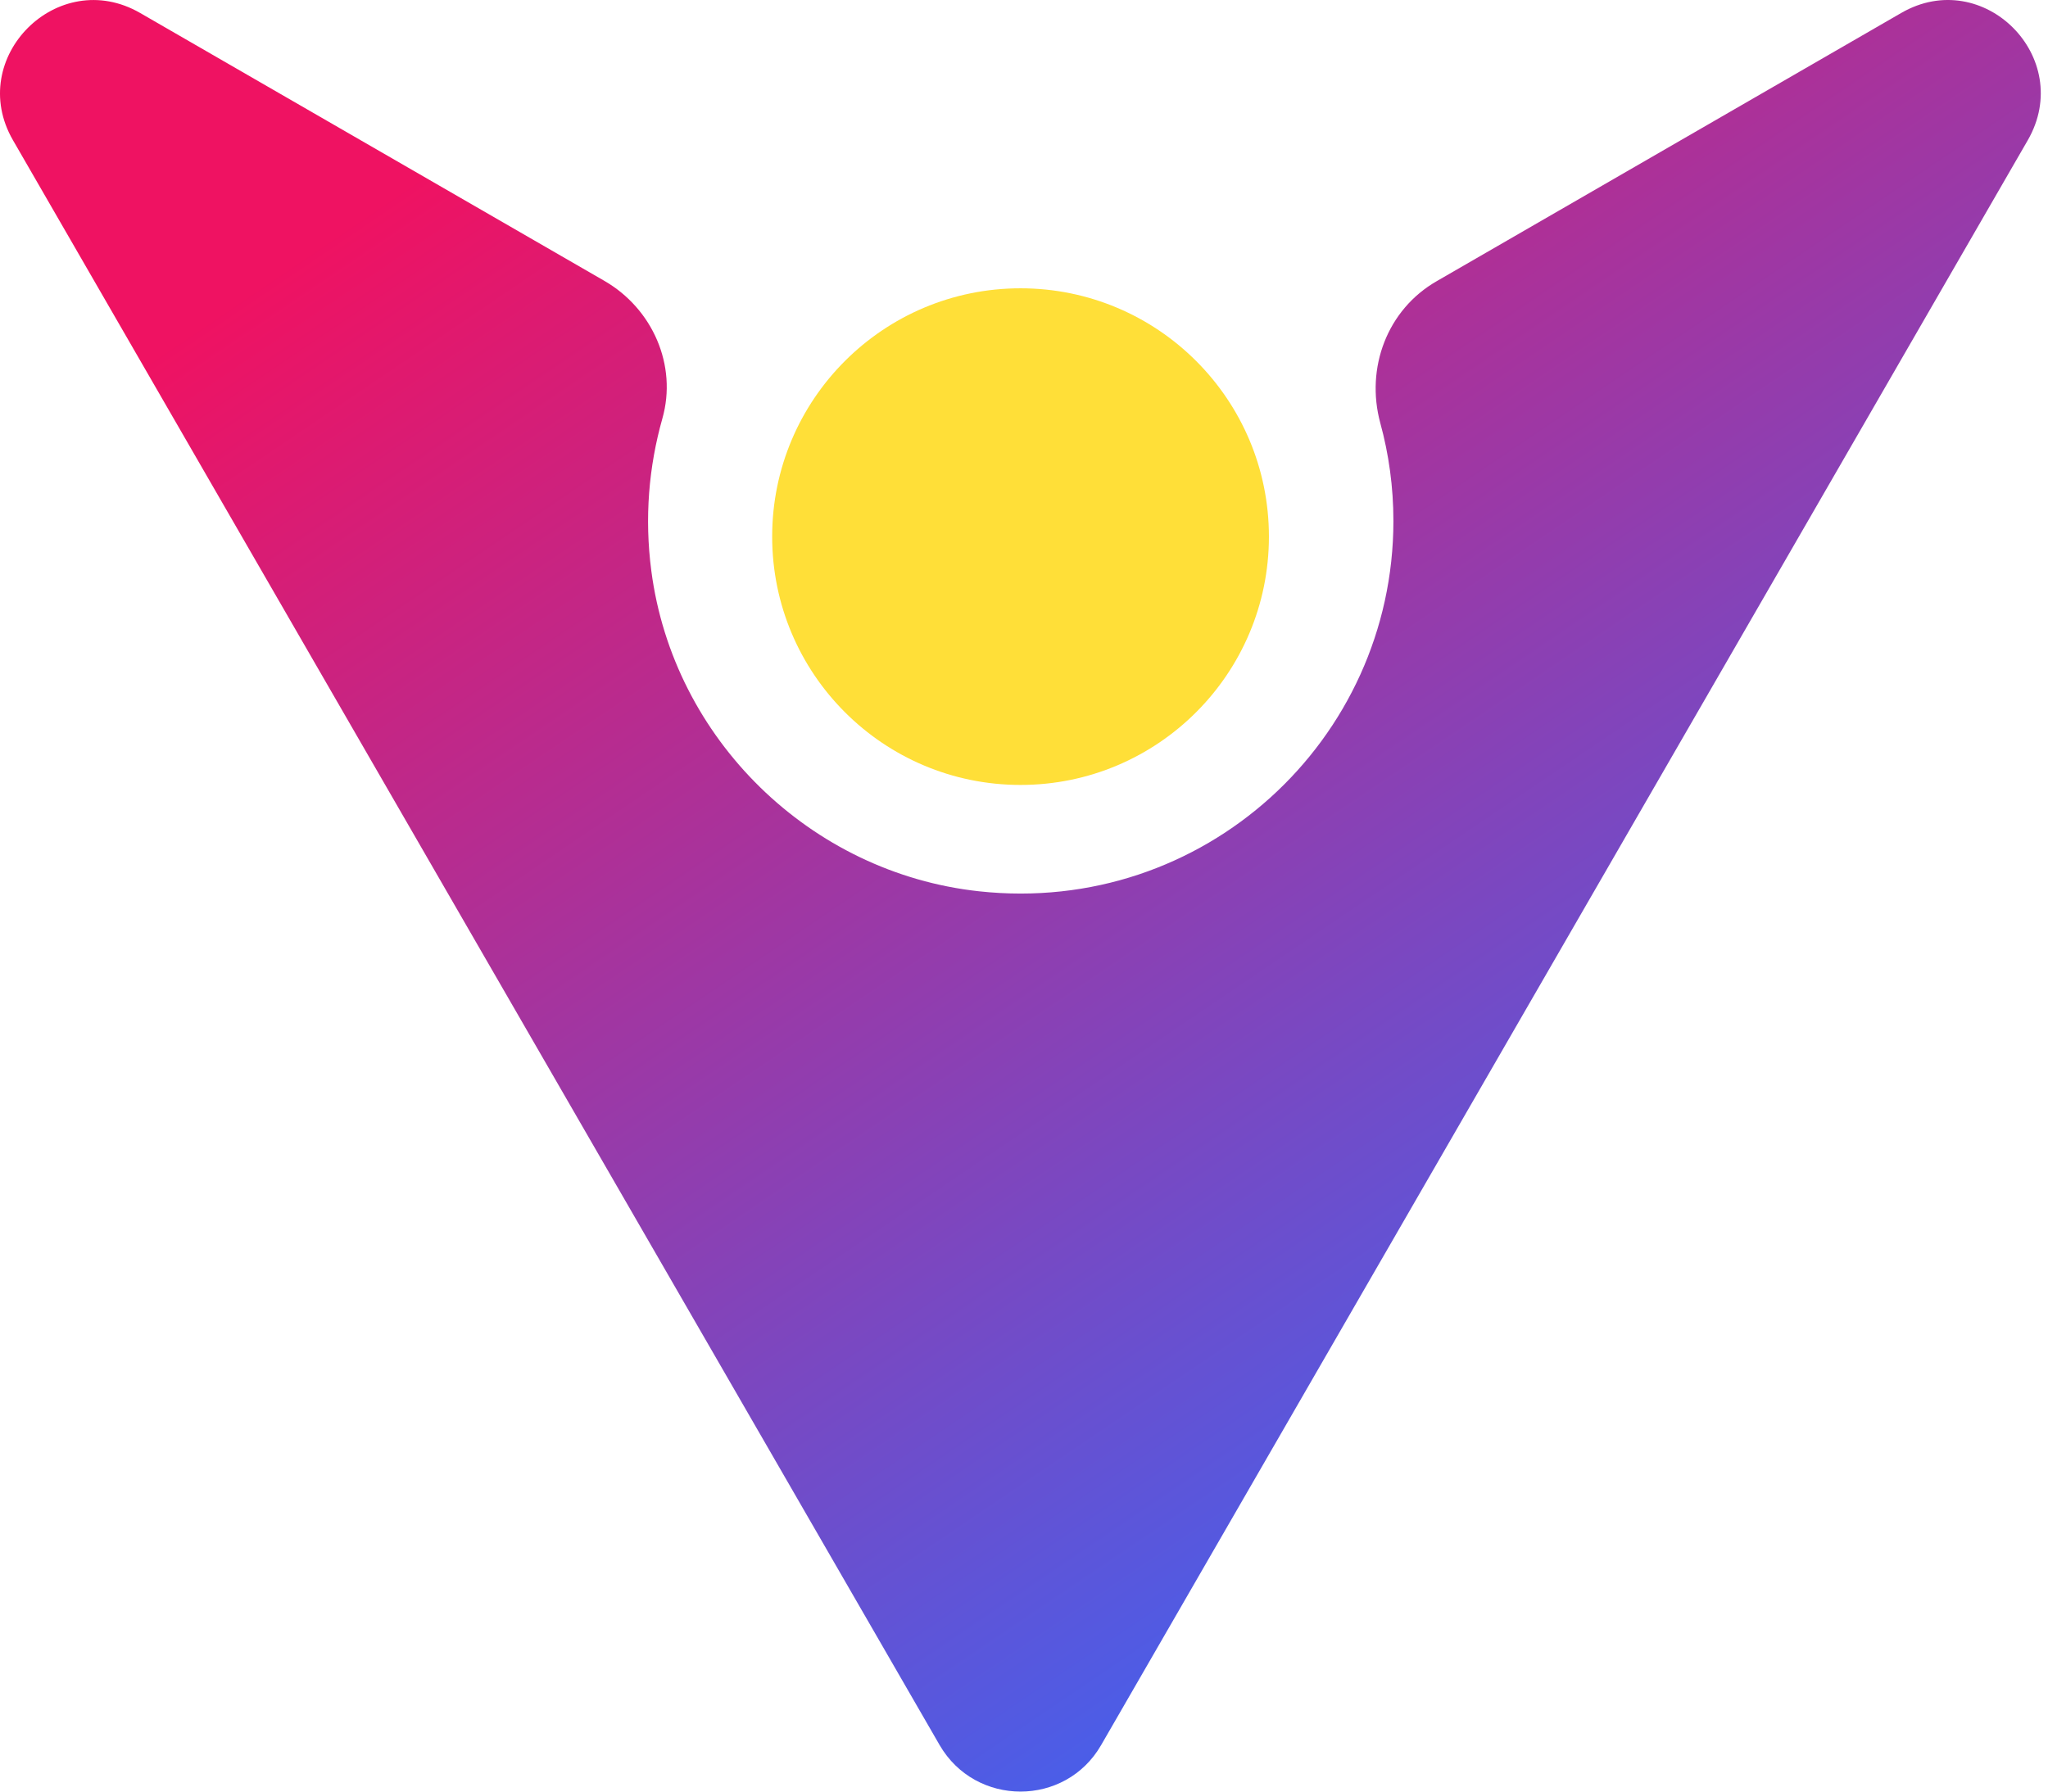
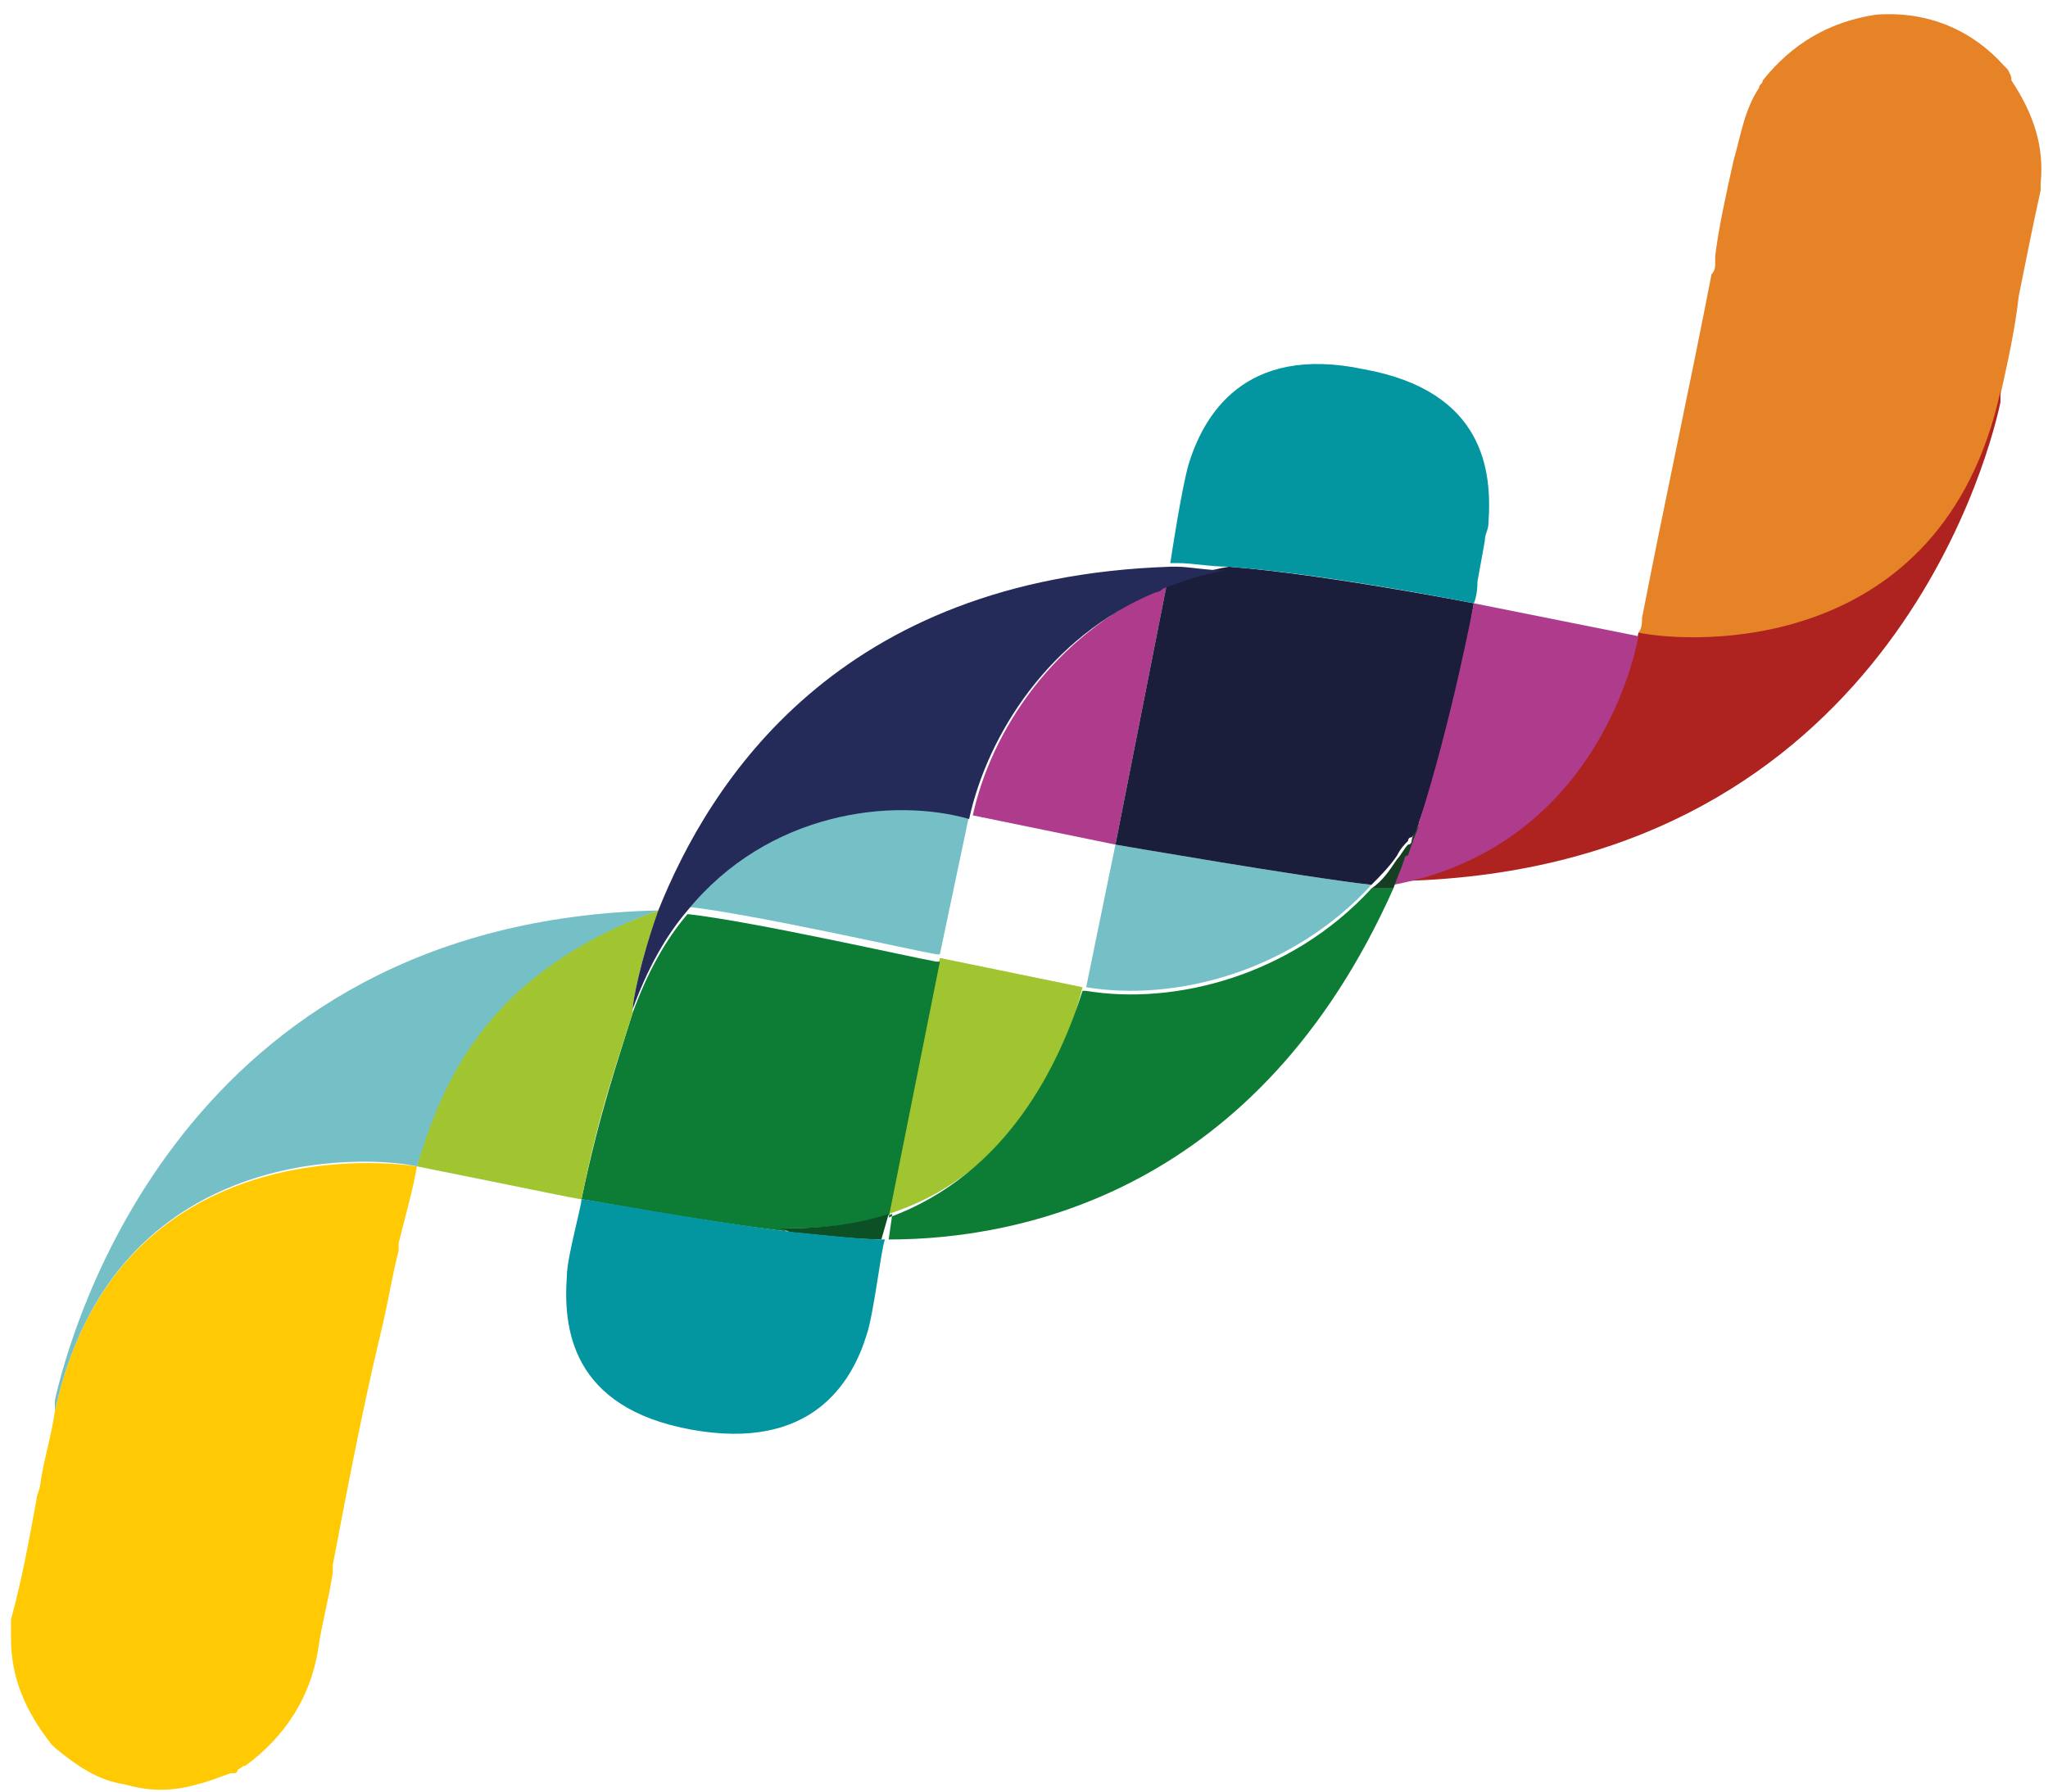
- <svg xmlns="http://www.w3.org/2000/svg" width="56" height="49" viewBox="0 0 56 49" fill="none">
-   <path d="M27.905 21.468C31.656 21.468 34.697 18.427 34.697 14.676C34.697 10.925 31.656 7.885 27.905 7.885C24.154 7.885 21.114 10.925 21.114 14.676C21.114 18.427 24.154 21.468 27.905 21.468Z" fill="#FFD600" fill-opacity="0.78" />
-   <path d="M55.447 3.835L30.108 47.73C29.132 49.423 26.679 49.423 25.694 47.73L0.355 3.835C-0.946 1.583 1.582 -0.946 3.834 0.356L16.525 7.681C17.843 8.441 18.527 9.993 18.11 11.453C17.743 12.754 17.618 14.156 17.81 15.616C18.41 20.213 22.157 23.876 26.77 24.377C32.911 25.044 38.101 20.247 38.101 14.248C38.101 13.322 37.976 12.421 37.742 11.569C37.333 10.059 37.934 8.466 39.285 7.69L51.984 0.356C54.228 -0.946 56.748 1.574 55.447 3.835Z" fill="url(#paint0_linear_106_6)" />
-   <defs>
-     <linearGradient id="paint0_linear_106_6" x1="13.349" y1="3.527" x2="40.465" y2="43.575" gradientUnits="userSpaceOnUse">
-       <stop stop-color="#EF1262" />
-       <stop offset="1" stop-color="#4361EE" />
+ <svg xmlns="http://www.w3.org/2000/svg" version="1.1" x="0px" y="0px" viewBox="0 0 56 49" style="enable-background:new 0 0 56 49;" xml:space="preserve">
+   <style type="text/css">
+ 	.st0{display:none;}
+ 	.st1{display:inline;fill:#FFD600;fill-opacity:0.78;}
+ 	.st2{display:inline;fill:url(#SVGID_1_);}
+ 	.st3{fill:none;}
+ 	.st4{fill:#E68326;}
+ 	.st5{fill:#FFCA04;}
+ 	.st6{fill:#A0C531;}
+ 	.st7{fill:#AF3B8D;}
+ 	.st8{fill:#75BFC7;}
+ 	.st9{fill:#AE2220;}
+ 	.st10{fill:#1A1E3A;}
+ 	.st11{fill:#0D7D36;}
+ 	.st12{fill:#153E22;}
+ 	.st13{fill:#0C5126;}
+ 	.st14{fill:#242B58;}
+ 	.st15{fill:#0396A1;}
+ </style>
+   <g id="Calque_1" class="st0">
+     <path class="st1" d="M27.9,21.5c3.8,0,6.8-3,6.8-6.8c0-3.8-3-6.8-6.8-6.8c-3.8,0-6.8,3-6.8,6.8C21.1,18.4,24.2,21.5,27.9,21.5z" />
+     <linearGradient id="SVGID_1_" gradientUnits="userSpaceOnUse" x1="22.275" y1="52.407" x2="49.391" y2="12.358" gradientTransform="matrix(1 0 0 -1 0 49.8898)">
+       <stop offset="0" style="stop-color:#EF1262" />
+       <stop offset="1" style="stop-color:#4361EE" />
    </linearGradient>
-   </defs>
+     <path class="st2" d="M55.4,3.8L30.1,47.7c-1,1.7-3.4,1.7-4.4,0L0.4,3.8c-1.3-2.3,1.2-4.8,3.5-3.5l12.7,7.3c1.3,0.8,2,2.3,1.6,3.8   c-0.4,1.3-0.5,2.7-0.3,4.2c0.6,4.6,4.3,8.3,9,8.8c6.1,0.7,11.3-4.1,11.3-10.1c0-0.9-0.1-1.8-0.4-2.7c-0.4-1.5,0.2-3.1,1.5-3.9   L52,0.4C54.2-0.9,56.7,1.6,55.4,3.8z" />
+   </g>
+   <g id="Calque_2">
+     <g>
+       <path class="st3" d="M30.4,23.1L30.4,23.1l-4-0.8c0,0,0,0,0,0l-0.8,3.9l4,0.8l0,0c0,0,0,0,0.1,0c0,0-0.1,0-0.1,0L30.4,23.1z" />
+       <path class="st3" d="M17.3,27.6C17.3,27.6,17.3,27.6,17.3,27.6C17.3,27.6,17.3,27.6,17.3,27.6L17.3,27.6z" />
+       <polygon class="st3" points="40.3,16.5 40.3,16.5 40.3,16.5   " />
+       <path class="st3" d="M31.6,16.1c0.1,0,0.2-0.1,0.2-0.1C31.8,16,31.7,16.1,31.6,16.1z" />
+       <path class="st3" d="M30.5,23.1C30.5,23.1,30.4,23.1,30.5,23.1L30.5,23.1z" />
+       <polygon class="st3" points="18,24.9 18,24.9 18,24.9   " />
+       <path class="st3" d="M25.6,26.2C25.7,26.2,25.7,26.2,25.6,26.2l-1.3,7c0,0,0,0,0,0C25.1,29.6,25.7,26.2,25.6,26.2    C25.7,26.2,25.7,26.2,25.6,26.2z" />
+       <path class="st4" d="M54.7,10.8c0.2-0.9,0.4-1.8,0.5-2.7c0.2-1,0.4-2,0.6-2.9c0-0.1,0-0.1,0-0.2c0.1-1-0.2-1.9-0.8-2.8    C55,2.1,55,2.1,54.9,1.9c0,0-0.1-0.1-0.1-0.1c-0.9-1-2.1-1.5-3.5-1.4C50,0.6,49,1.2,48.2,2.2c0,0.1-0.1,0.1-0.1,0.2    c-0.4,0.6-0.5,1.3-0.7,2c-0.2,0.9-0.4,1.8-0.5,2.6c0,0.1,0,0.1,0,0.2c0,0.1,0,0.2-0.1,0.3c-0.6,3.1-1.3,6.3-1.9,9.4    c0,0.1,0,0.3-0.1,0.4c0,0,0,0,0,0C46.2,17.7,53.1,18.1,54.7,10.8z" />
+       <path class="st5" d="M11.4,31.9C11.4,31.9,11.4,31.9,11.4,31.9c-1.3-0.2-8.3-0.7-9.9,6.7c-0.1,0.7-0.3,1.3-0.4,2    c0,0.1-0.1,0.3-0.1,0.4c-0.2,1.1-0.4,2.2-0.7,3.3c0,0.2,0,0.3,0,0.5c0,1.1,0.4,2,1.1,2.9c0.1,0.1,0.1,0.1,0.1,0.1    c0.6,0.5,1.2,0.9,1.9,1c0.7,0.2,1.3,0.2,2,0l0,0c0.4-0.1,0.6-0.2,0.9-0.3c0,0,0.1,0,0.1,0c0,0,0,0,0,0c0,0,0.1,0,0.1-0.1    c0.2-0.1,0.1-0.1,0.2-0.1c1.1-0.8,1.8-1.9,2-3.2c0.1-0.7,0.3-1.4,0.4-2.1c0-0.2,0-0.1,0-0.2c0.4-2.1,0.8-4.2,1.3-6.3    c0.2-0.8,0.3-1.5,0.5-2.3c0-0.1,0-0.1,0-0.2C11.1,33.2,11.3,32.5,11.4,31.9C11.4,31.9,11.4,31.9,11.4,31.9    C11.4,31.9,11.4,31.9,11.4,31.9z" />
+       <path class="st6" d="M25.7,26.2c0,0-0.7,3.3-1.4,7c3.4-1.1,4.8-4.2,5.3-6.2c0,0,0,0,0,0l0,0L25.7,26.2z" />
+       <path class="st7" d="M30.5,23.1L30.5,23.1L30.5,23.1L30.5,23.1l1.4-7.1c0,0,0,0,0,0c-0.1,0-0.2,0.1-0.2,0.1    c-2.9,1.3-4.6,3.9-5.1,6.2L30.5,23.1C30.4,23.1,30.5,23.1,30.5,23.1z" />
+       <path class="st8" d="M26.5,22.3c-2.1-0.5-5.5-0.2-7.7,2.5c1.8,0.2,6.2,1.2,6.8,1.3c0,0,0.1,0,0.1,0L26.5,22.3z" />
+       <path class="st8" d="M29.7,27C29.7,27,29.7,27,29.7,27c2.4,0.4,5.6-0.4,7.8-2.8c-1.8-0.2-7-1.1-7-1.1L29.7,27z" />
+       <polygon class="st8" points="30.5,23.1 30.5,23.1 30.5,23.1   " />
+       <path class="st9" d="M54.7,11c0-0.2,0-0.3,0-0.3c0,0,0,0,0,0c-1.6,7.3-8.5,6.9-9.9,6.6c0,0,0,0,0,0c0,0-0.9,5.7-6.7,6.8    c0,0,0,0,0,0C51.2,23.9,54.3,12.9,54.7,11z" />
+       <path class="st10" d="M38.2,23.4C38.2,23.4,38.2,23.4,38.2,23.4c0.1-0.2,0.2-0.3,0.3-0.4c0,0,0-0.1,0.1-0.1    c0.1-0.1,0.2-0.3,0.2-0.4c1-2.8,1.5-6,1.5-6c0,0,0,0,0,0c0,0-4.1-0.8-6.7-1c-0.6,0.1-1.2,0.3-1.7,0.5l-1.4,7.1l0,0l0,0l0,0l0,0    c0,0,5.2,0.9,7,1.1c0,0,0,0,0,0C37.7,24,38,23.7,38.2,23.4z" />
+       <polygon class="st10" points="40.3,16.5 40.3,16.5 40.3,16.5   " />
+       <path class="st10" d="M32,15.4L32,15.4c0.1,0,0.2,0,0.2,0C32.1,15.4,32.1,15.4,32,15.4z" />
+       <path class="st7" d="M38.8,22.5C38.8,22.5,38.8,22.5,38.8,22.5c-0.1,0.3-0.2,0.5-0.3,0.8c0,0.1,0,0.1-0.1,0.1    c-0.1,0.3-0.2,0.5-0.3,0.8l0,0l0,0c0,0,0,0,0,0c5.8-1.1,6.7-6.8,6.7-6.8l-4.5-0.9l0,0l0,0l0,0C40.3,16.5,39.7,19.7,38.8,22.5z" />
+       <path class="st11" d="M38.5,22.9C38.5,23,38.5,23,38.5,22.9C38.5,23,38.5,23,38.5,22.9z" />
+       <path class="st11" d="M38.2,23.4C38.2,23.4,38.2,23.4,38.2,23.4C38.2,23.4,38.2,23.4,38.2,23.4z" />
+       <path class="st11" d="M38.1,24.3C38.1,24.3,38.1,24.3,38.1,24.3c-0.1,0-0.3,0-0.6,0c0,0,0,0,0,0s0,0,0,0c-2.2,2.4-5.4,3.2-7.8,2.8    c0,0,0,0-0.1,0c0,0,0,0,0,0c-0.6,1.9-2,5-5.3,6.2c0,0,0,0,0,0l1.4-7c0,0,0,0-0.1,0c-0.6-0.1-5-1.1-6.8-1.3    c-0.6,0.7-1.1,1.6-1.5,2.7c0,0,0,0,0,0c0,0,0,0,0,0c-0.4,1.3-0.9,2.7-1.4,5.1c0.1,0,3.2,0.6,5.8,0.9c-0.2,0-0.3-0.1-0.3-0.1    c1.1,0,2.1-0.1,3-0.4l-0.1,0.7c0,0,0,0,0,0c0,0,0,0,0,0C27.9,33.9,34.4,32.6,38.1,24.3C38.1,24.3,38.1,24.3,38.1,24.3    C38.1,24.3,38.1,24.3,38.1,24.3z" />
+       <path class="st11" d="M38.4,23.5c-0.1,0.3-0.2,0.5-0.3,0.8C38.2,24,38.3,23.7,38.4,23.5z" />
+       <path class="st11" d="M38.8,22.5c-0.1,0.3-0.2,0.6-0.3,0.8C38.6,23.1,38.7,22.8,38.8,22.5z" />
+       <path class="st12" d="M38.1,24.3c0.1-0.3,0.2-0.5,0.3-0.8c0,0,0-0.1,0.1-0.1c0.1-0.3,0.2-0.6,0.3-0.8c0,0,0,0,0,0    c-0.1,0.1-0.2,0.3-0.2,0.4c0,0,0,0.1-0.1,0.1c-0.1,0.1-0.2,0.3-0.3,0.4c0,0,0,0,0,0c-0.2,0.3-0.4,0.6-0.7,0.8c0,0,0,0,0,0    C37.8,24.3,38,24.3,38.1,24.3C38.1,24.3,38.1,24.3,38.1,24.3L38.1,24.3L38.1,24.3z" />
+       <path class="st6" d="M15.9,32.8c0.5-2.5,1-3.8,1.4-5.1l0-0.1c0-0.2,0.2-1.3,0.7-2.7l0,0c-4.8,1.7-6,4.7-6.6,7c0,0,0,0,0,0    c0,0,0,0,0,0C13.9,32.4,15.8,32.8,15.9,32.8C15.9,32.8,15.9,32.8,15.9,32.8C15.9,32.8,15.9,32.8,15.9,32.8z" />
+       <polygon class="st11" points="18,24.9 18,24.9 18,24.9   " />
+       <path class="st13" d="M24.3,33.2c-0.9,0.3-1.9,0.4-3,0.4c0,0,0.1,0,0.3,0.1c1,0.1,1.9,0.2,2.5,0.2L24.3,33.2z" />
+       <path class="st14" d="M18,24.9c-0.5,1.4-0.7,2.5-0.7,2.7c0,0,0,0,0,0c0,0,0,0,0,0c0.4-1.1,0.9-2,1.5-2.7c2.2-2.7,5.6-3.1,7.7-2.5    c0,0,0,0,0,0c0.5-2.3,2.2-5,5.1-6.2c0.1,0,0.2-0.1,0.2-0.1c0,0,0,0,0,0c0.5-0.2,1.1-0.4,1.7-0.5c-0.5,0-1-0.1-1.3-0.1    c-0.1,0-0.2,0-0.2,0C22.9,15.8,19.4,21.4,18,24.9C18,24.9,18,24.9,18,24.9C18,24.9,18,24.9,18,24.9z" />
+       <path class="st15" d="M33.6,15.5c2.7,0.2,6.7,1,6.7,1c0,0,0,0,0,0s0.1-0.2,0.1-0.6l0,0l0.2-1.1l0,0c0-0.2,0.1-0.3,0.1-0.5    c0.1-1.4-0.1-3.6-3.4-4.2c-3.3-0.7-4.4,1.3-4.8,2.6c-0.2,0.7-0.5,2.7-0.5,2.7c0,0,0,0,0,0c0.1,0,0.2,0,0.2,0    C32.6,15.4,33.1,15.5,33.6,15.5z" />
+       <path class="st15" d="M24.2,33.9c-0.6,0-1.5-0.1-2.5-0.2c-2.5-0.3-5.6-0.9-5.8-0.9c0,0,0,0,0,0s0,0,0,0c0,0.2-0.4,1.6-0.4,2.1    c-0.1,1.4,0.1,3.6,3.4,4.2s4.4-1.3,4.8-2.6C23.9,35.9,24.1,34.1,24.2,33.9C24.2,33.9,24.2,33.9,24.2,33.9    C24.2,33.9,24.2,33.9,24.2,33.9z" />
+       <path class="st8" d="M11.4,31.9C11.4,31.9,11.4,31.9,11.4,31.9c0.7-2.3,1.9-5.3,6.6-7C4.9,25.2,1.9,36.5,1.5,38.3    c0,0.2,0,0.3,0,0.3c0,0,0,0,0,0C3.1,31.2,10.1,31.6,11.4,31.9z" />
+     </g>
+   </g>
</svg>
